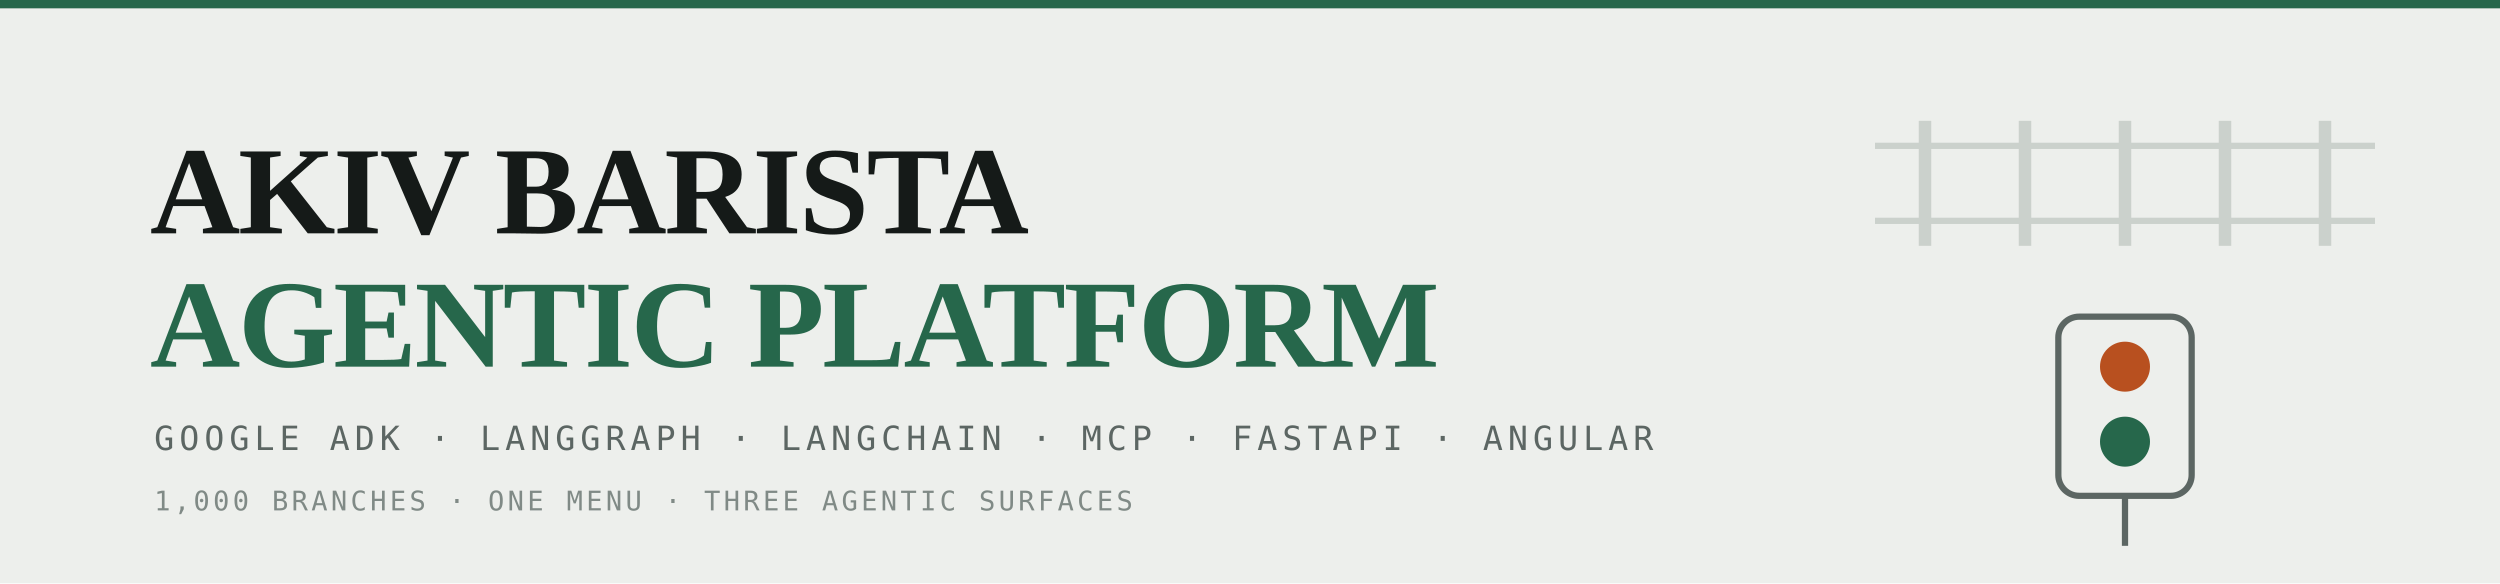
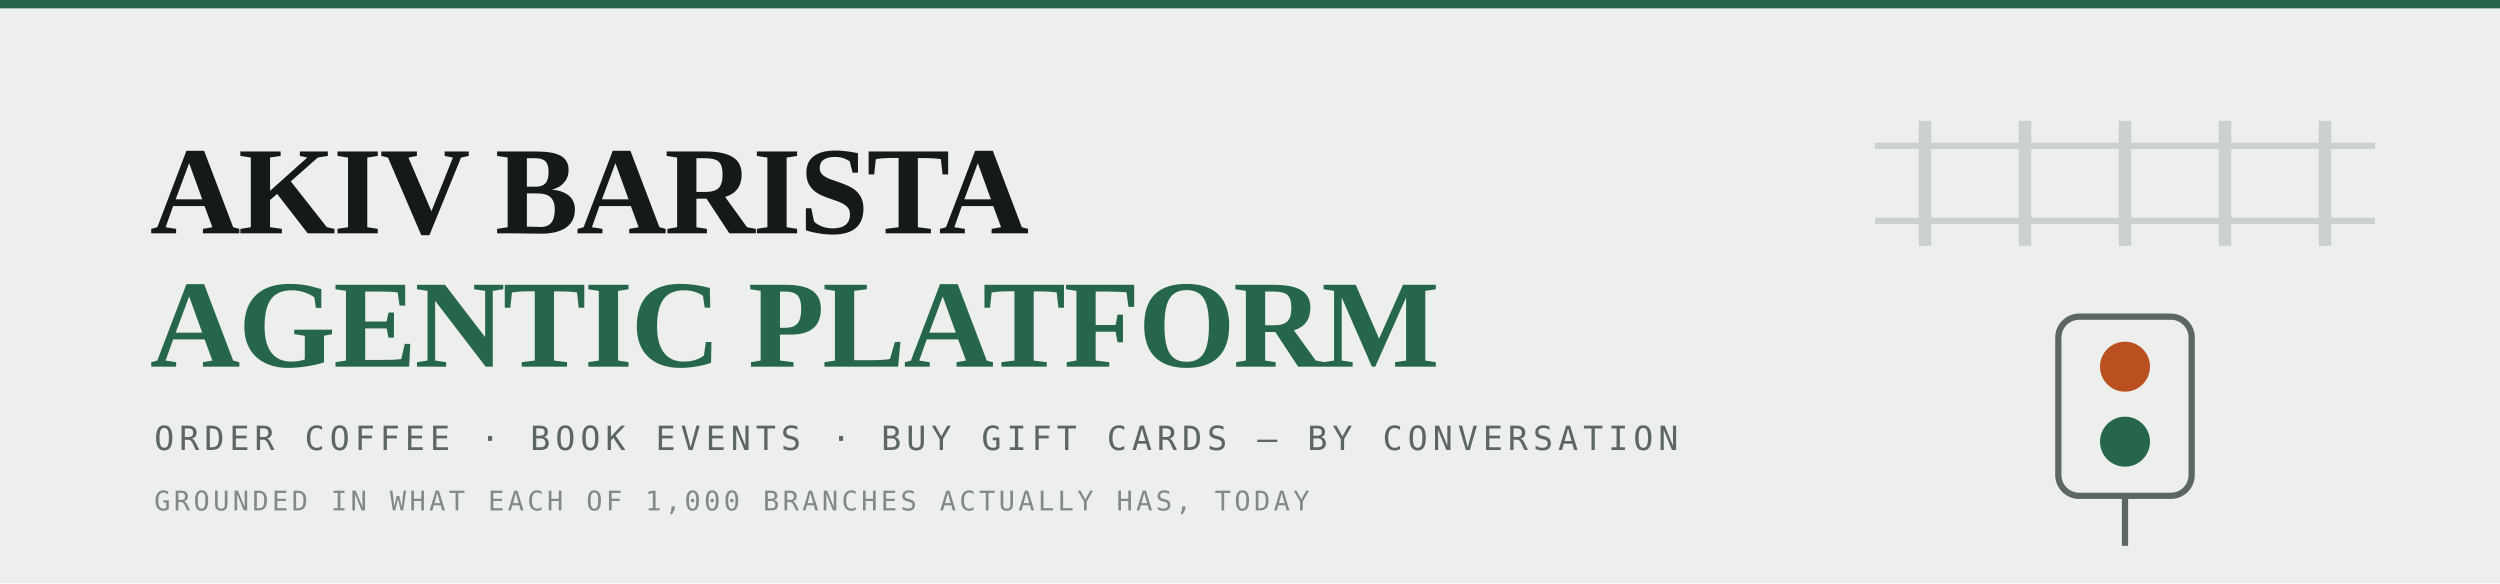
<svg xmlns="http://www.w3.org/2000/svg" viewBox="0 0 1200 280" width="1200" height="280" role="img" aria-label="AKIV Barista Coffee Shop Agentic Platform">
  <rect width="1200" height="280" fill="#EDEFEC" />
  <rect x="0" y="0" width="1200" height="4" fill="#26674B" />
  <g font-family="Georgia, 'Times New Roman', serif">
    <text x="72" y="112" font-size="60" font-weight="700" fill="#151A18" letter-spacing="-1">AKIV BARISTA</text>
    <text x="72" y="176" font-size="60" font-weight="700" fill="#26674B" letter-spacing="-1">AGENTIC PLATFORM</text>
  </g>
  <g font-family="ui-monospace, 'SF Mono', Menlo, Consolas, monospace" fill="#5C6663">
-     <text x="74" y="216" font-size="16" letter-spacing="2.4">GOOGLE ADK · LANGGRAPH · LANGCHAIN · MCP · FASTAPI · ANGULAR</text>
-     <text x="74" y="245" font-size="13" letter-spacing="1.6" fill="#808A86">1,000 BRANCHES · ONE MENU · THREE AGENTIC SURFACES</text>
+     <text x="74" y="216" font-size="16" letter-spacing="2.4">ORDER COFFEE · BOOK EVENTS · BUY GIFT CARDS — BY CONVERSATION</text>
+     <text x="74" y="245" font-size="13" letter-spacing="1.6" fill="#808A86">GROUNDED IN WHAT EACH OF 1,000 BRANCHES ACTUALLY HAS, TODAY</text>
  </g>
  <g stroke="#CBD1CC" stroke-width="3">
    <line x1="900" y1="70" x2="1140" y2="70" />
    <line x1="900" y1="106" x2="1140" y2="106" />
  </g>
  <g stroke="#CBD1CC" stroke-width="6">
    <line x1="924" y1="58" x2="924" y2="118" />
    <line x1="972" y1="58" x2="972" y2="118" />
    <line x1="1020" y1="58" x2="1020" y2="118" />
    <line x1="1068" y1="58" x2="1068" y2="118" />
    <line x1="1116" y1="58" x2="1116" y2="118" />
  </g>
  <rect x="988" y="152" width="64" height="86" rx="10" fill="none" stroke="#5C6663" stroke-width="3" />
  <circle cx="1020" cy="176" r="12" fill="#B8501F" />
  <circle cx="1020" cy="212" r="12" fill="#26674B" />
  <line x1="1020" y1="238" x2="1020" y2="262" stroke="#5C6663" stroke-width="3" />
</svg>
